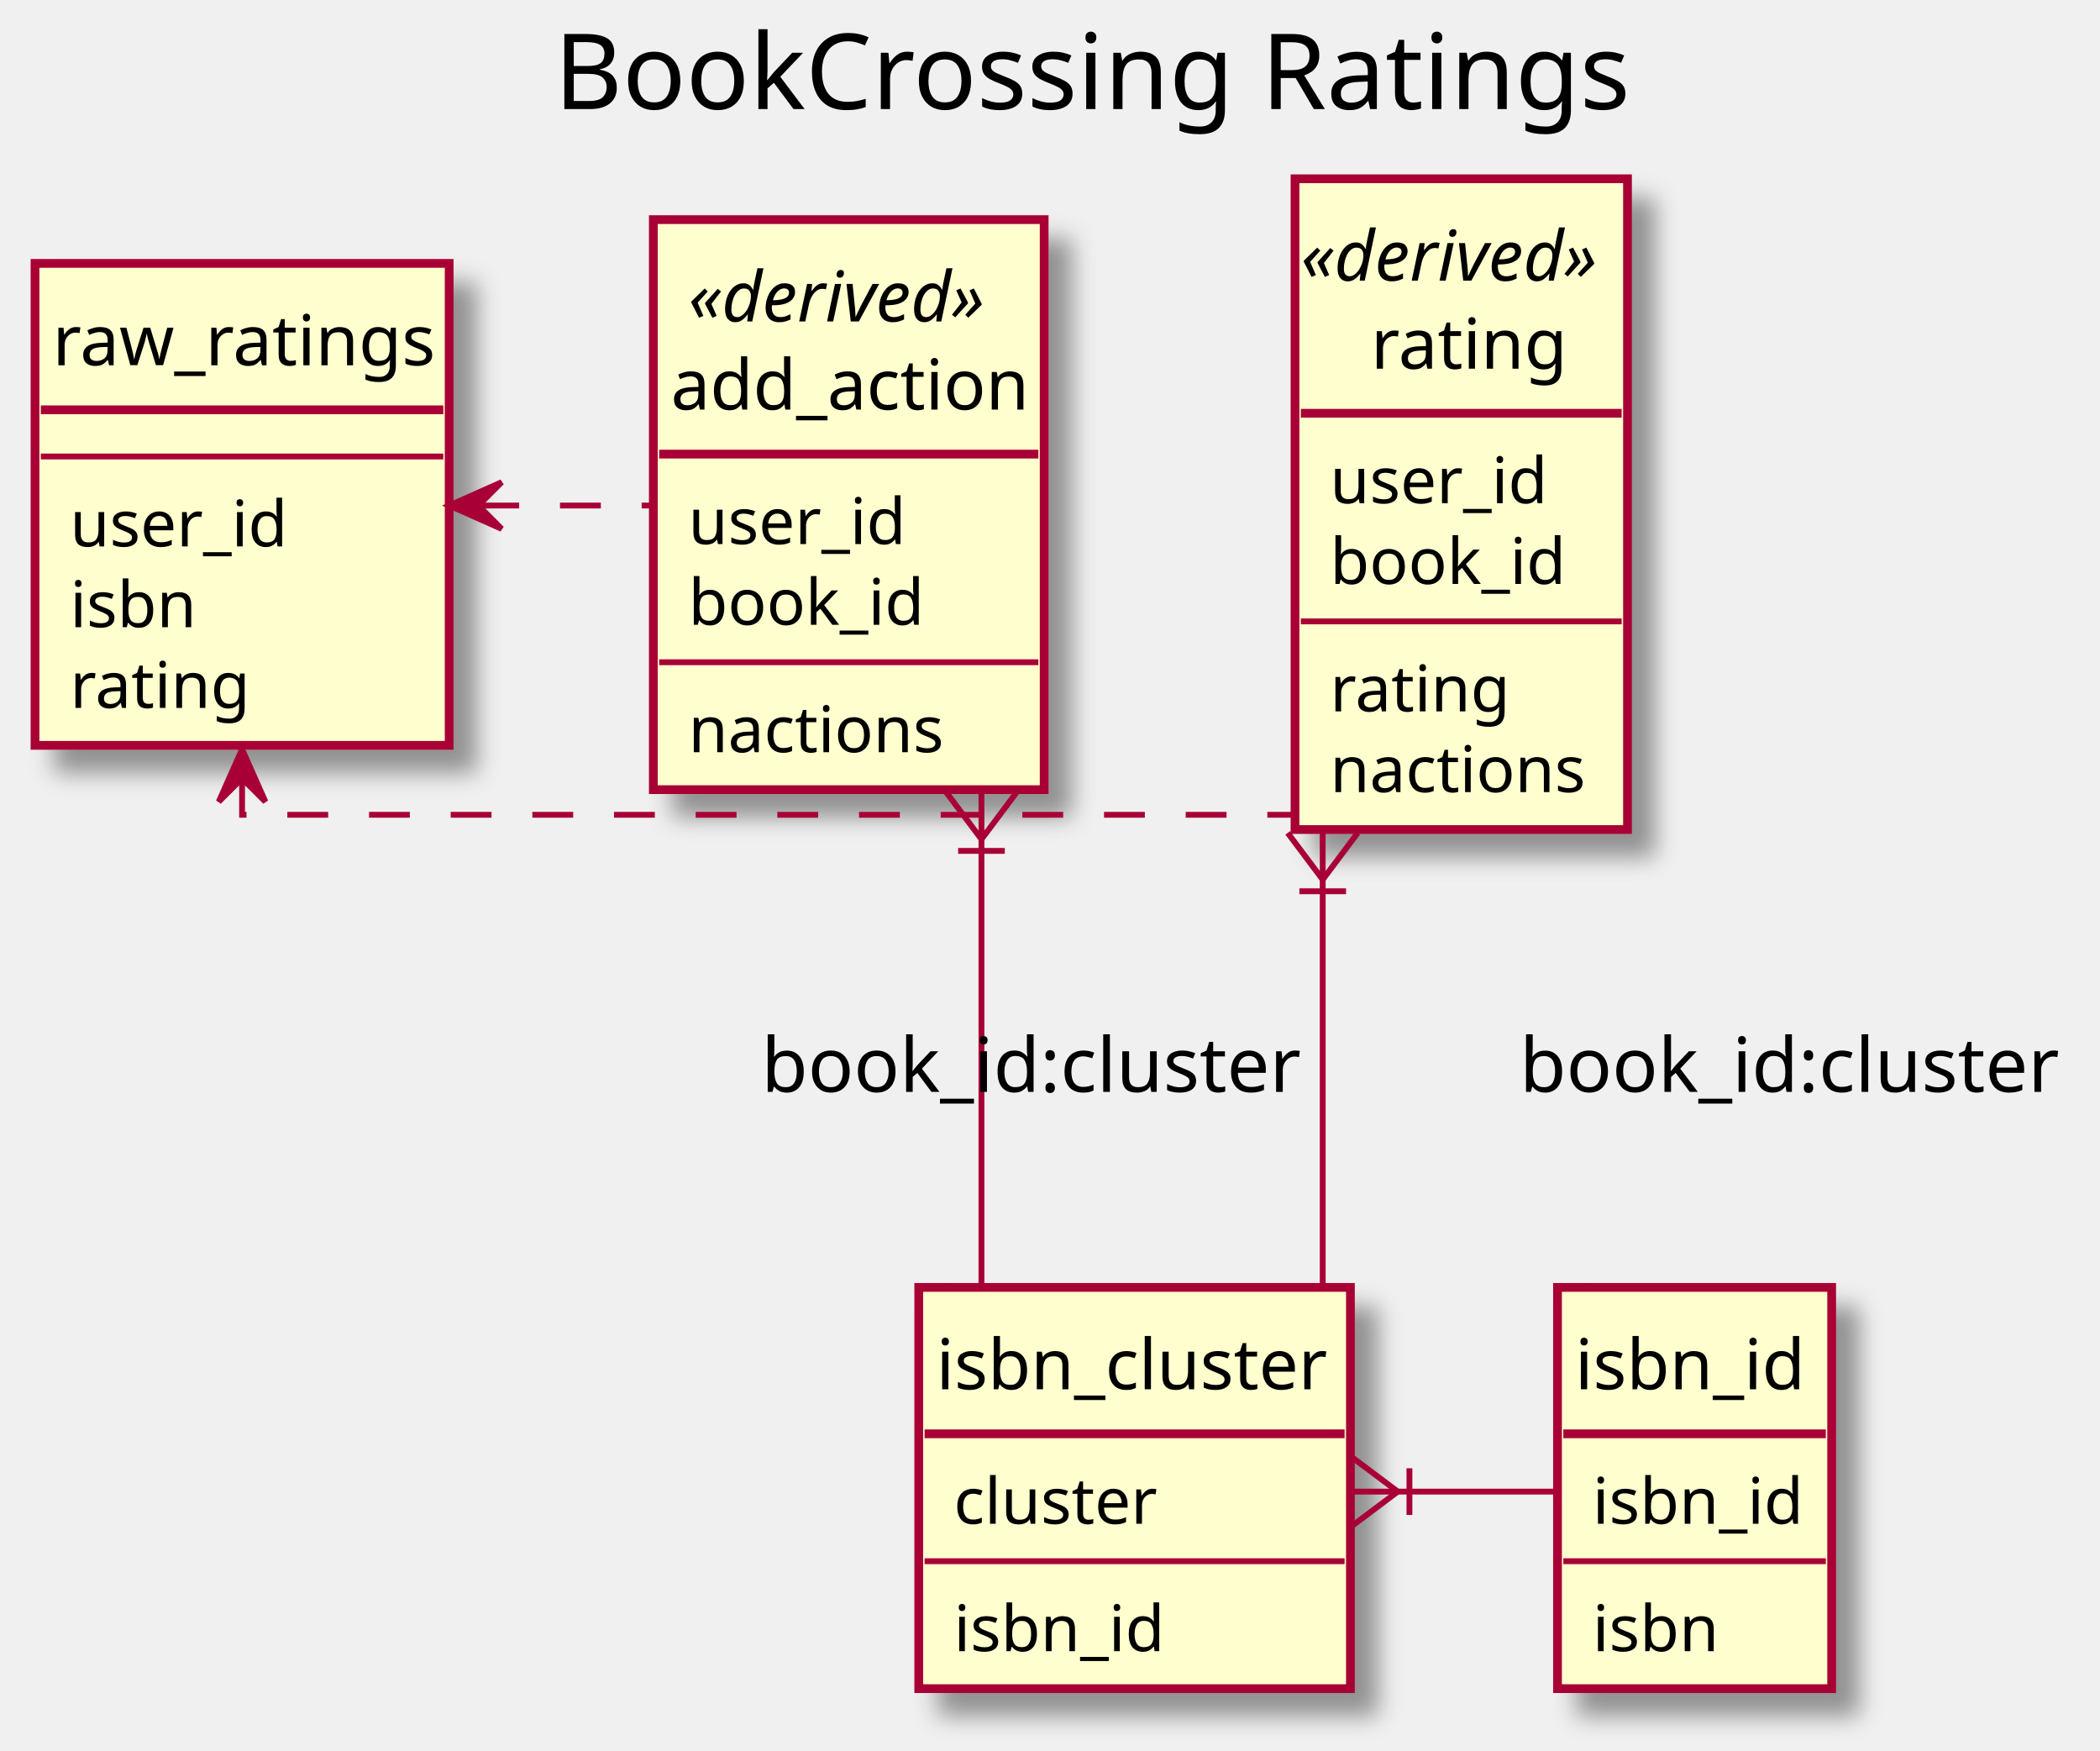
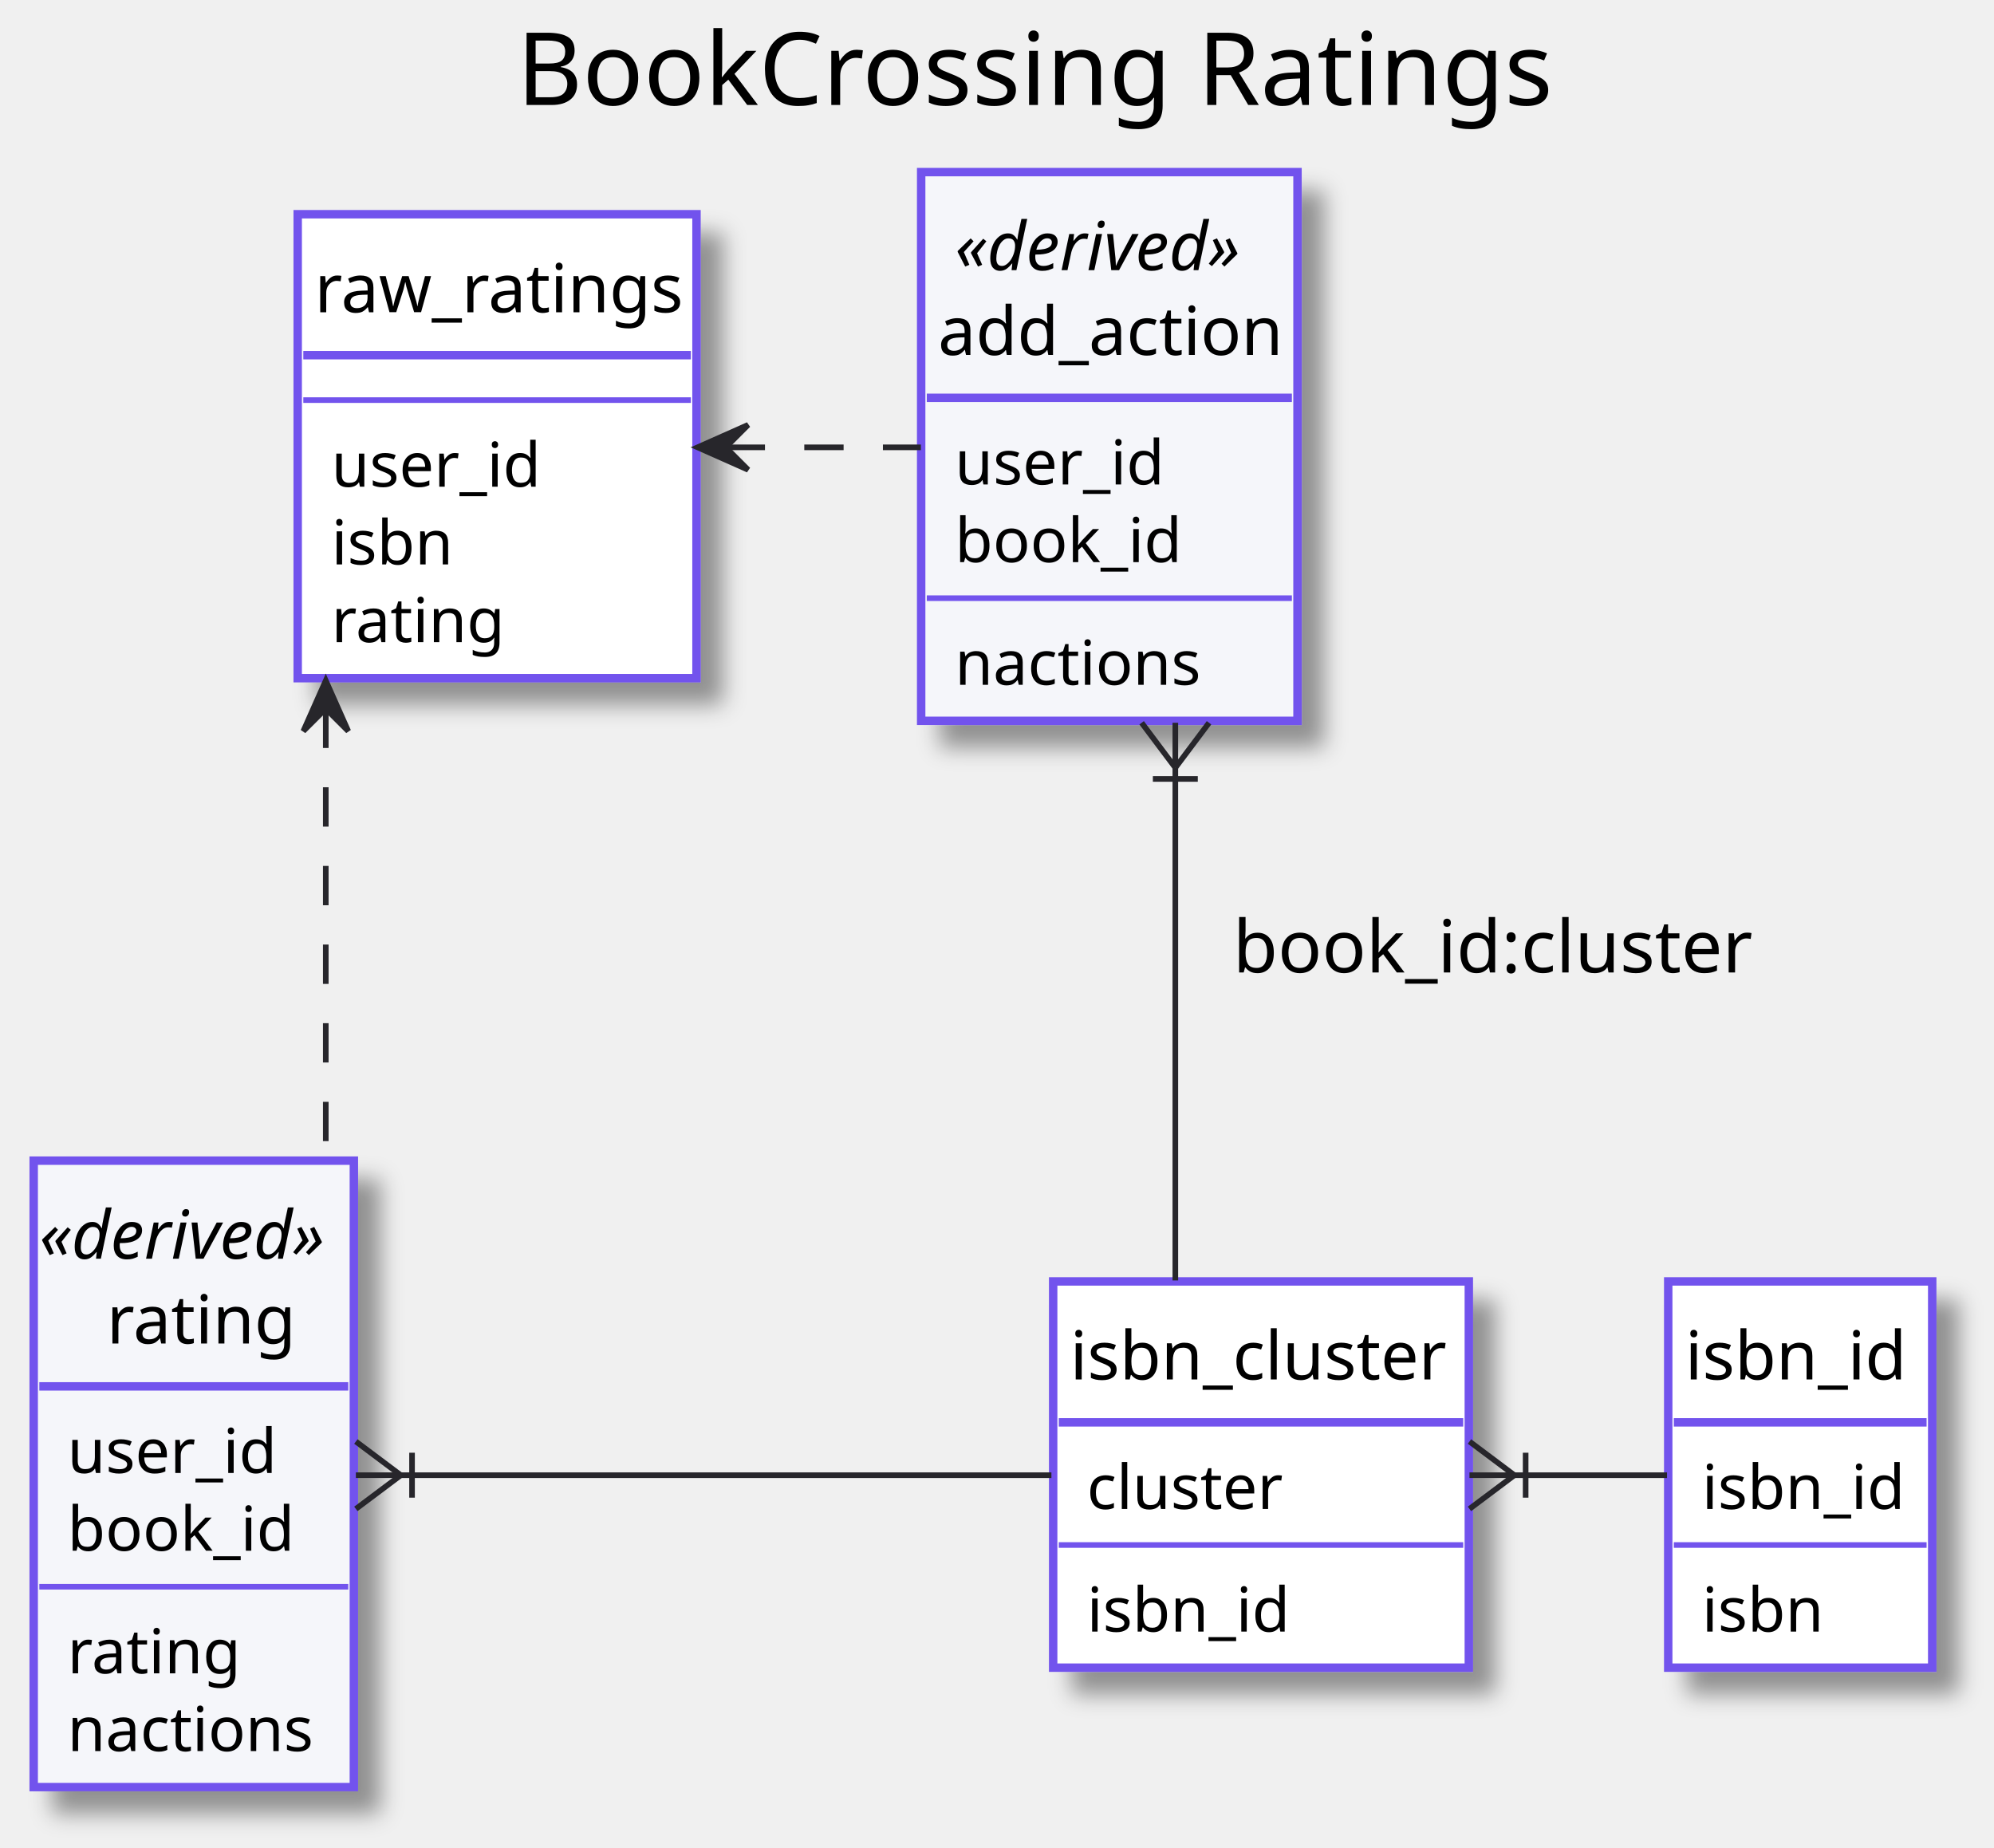
- <svg xmlns="http://www.w3.org/2000/svg" contentScriptType="application/ecmascript" contentStyleType="text/css" height="300px" preserveAspectRatio="none" style="width:360px;height:300px;" version="1.1" viewBox="0 0 360 300" width="360px" zoomAndPan="magnify">
+ <svg xmlns="http://www.w3.org/2000/svg" contentScriptType="application/ecmascript" contentStyleType="text/css" height="329px" preserveAspectRatio="none" style="width:355px;height:329px;" version="1.1" viewBox="0 0 355 329" width="355px" zoomAndPan="magnify">
  <defs>
-     <filter height="300%" id="fwzalpxvgkn7a" width="300%" x="-1" y="-1">
+     <filter height="300%" id="fkvfcae14d96e" width="300%" x="-1" y="-1">
      <feGaussianBlur result="blurOut" stdDeviation="2.0" />
      <feColorMatrix in="blurOut" result="blurOut2" type="matrix" values="0 0 0 0 0 0 0 0 0 0 0 0 0 0 0 0 0 0 .4 0" />
      <feOffset dx="4.0" dy="4.0" in="blurOut2" result="blurOut3" />
      <feBlend in="SourceGraphic" in2="blurOut3" mode="normal" />
    </filter>
  </defs>
  <g>
-     <text fill="#000000" font-family="sans-serif" font-size="18" lengthAdjust="spacingAndGlyphs" textLength="178" x="95" y="18.686">BookCrossing Ratings</text>
-     <rect fill="#FEFECE" filter="url(#fwzalpxvgkn7a)" height="68.766" id="isbn_id" style="stroke: #A80036; stroke-width: 1.5;" width="47" x="267" y="220.641" />
-     <text fill="#000000" font-family="sans-serif" font-size="12" lengthAdjust="spacingAndGlyphs" textLength="41" x="270" y="238.098">isbn_id</text>
-     <line style="stroke: #A80036; stroke-width: 1.5;" x1="268" x2="313" y1="245.734" y2="245.734" />
-     <text fill="#000000" font-family="sans-serif" font-size="11" lengthAdjust="spacingAndGlyphs" textLength="34" x="273" y="261.153">isbn_id</text>
-     <line style="stroke: #A80036; stroke-width: 1.0;" x1="268" x2="313" y1="267.57" y2="267.57" />
-     <text fill="#000000" font-family="sans-serif" font-size="11" lengthAdjust="spacingAndGlyphs" textLength="20" x="273" y="282.989">isbn</text>
-     <rect fill="#FEFECE" filter="url(#fwzalpxvgkn7a)" height="68.766" id="isbn_cluster" style="stroke: #A80036; stroke-width: 1.5;" width="74" x="157.5" y="220.641" />
-     <text fill="#000000" font-family="sans-serif" font-size="12" lengthAdjust="spacingAndGlyphs" textLength="68" x="160.5" y="238.098">isbn_cluster</text>
-     <line style="stroke: #A80036; stroke-width: 1.5;" x1="158.5" x2="230.5" y1="245.734" y2="245.734" />
-     <text fill="#000000" font-family="sans-serif" font-size="11" lengthAdjust="spacingAndGlyphs" textLength="33" x="163.5" y="261.153">cluster</text>
-     <line style="stroke: #A80036; stroke-width: 1.0;" x1="158.5" x2="230.5" y1="267.57" y2="267.57" />
-     <text fill="#000000" font-family="sans-serif" font-size="11" lengthAdjust="spacingAndGlyphs" textLength="34" x="163.5" y="282.989">isbn_id</text>
-     <rect fill="#FEFECE" filter="url(#fwzalpxvgkn7a)" height="82.602" id="raw_ratings" style="stroke: #A80036; stroke-width: 1.5;" width="71" x="6" y="45.141" />
-     <text fill="#000000" font-family="sans-serif" font-size="12" lengthAdjust="spacingAndGlyphs" textLength="65" x="9" y="62.598">raw_ratings</text>
-     <line style="stroke: #A80036; stroke-width: 1.5;" x1="7" x2="76" y1="70.234" y2="70.234" />
-     <line style="stroke: #A80036; stroke-width: 1.0;" x1="7" x2="76" y1="78.234" y2="78.234" />
-     <text fill="#000000" font-family="sans-serif" font-size="11" lengthAdjust="spacingAndGlyphs" textLength="36" x="12" y="93.653">user_id</text>
-     <text fill="#000000" font-family="sans-serif" font-size="11" lengthAdjust="spacingAndGlyphs" textLength="20" x="12" y="107.489">isbn</text>
-     <text fill="#000000" font-family="sans-serif" font-size="11" lengthAdjust="spacingAndGlyphs" textLength="27" x="12" y="121.325">rating</text>
-     <rect fill="#FEFECE" filter="url(#fwzalpxvgkn7a)" height="111.531" id="rating" style="stroke: #A80036; stroke-width: 1.5;" width="57" x="222" y="30.641" />
-     <text fill="#000000" font-family="sans-serif" font-size="12" font-style="italic" lengthAdjust="spacingAndGlyphs" textLength="55" x="223" y="48.098">«derived»</text>
-     <text fill="#000000" font-family="sans-serif" font-size="12" lengthAdjust="spacingAndGlyphs" textLength="31" x="235" y="63.191">rating</text>
-     <line style="stroke: #A80036; stroke-width: 1.5;" x1="223" x2="278" y1="70.828" y2="70.828" />
-     <text fill="#000000" font-family="sans-serif" font-size="11" lengthAdjust="spacingAndGlyphs" textLength="36" x="228" y="86.247">user_id</text>
-     <text fill="#000000" font-family="sans-serif" font-size="11" lengthAdjust="spacingAndGlyphs" textLength="37" x="228" y="100.083">book_id</text>
-     <line style="stroke: #A80036; stroke-width: 1.0;" x1="223" x2="278" y1="106.5" y2="106.5" />
-     <text fill="#000000" font-family="sans-serif" font-size="11" lengthAdjust="spacingAndGlyphs" textLength="27" x="228" y="121.919">rating</text>
-     <text fill="#000000" font-family="sans-serif" font-size="11" lengthAdjust="spacingAndGlyphs" textLength="41" x="228" y="135.755">nactions</text>
-     <rect fill="#FEFECE" filter="url(#fwzalpxvgkn7a)" height="97.695" id="add_action" style="stroke: #A80036; stroke-width: 1.5;" width="67" x="112" y="37.641" />
-     <text fill="#000000" font-family="sans-serif" font-size="12" font-style="italic" lengthAdjust="spacingAndGlyphs" textLength="55" x="118" y="55.098">«derived»</text>
-     <text fill="#000000" font-family="sans-serif" font-size="12" lengthAdjust="spacingAndGlyphs" textLength="61" x="115" y="70.191">add_action</text>
-     <line style="stroke: #A80036; stroke-width: 1.5;" x1="113" x2="178" y1="77.828" y2="77.828" />
-     <text fill="#000000" font-family="sans-serif" font-size="11" lengthAdjust="spacingAndGlyphs" textLength="36" x="118" y="93.247">user_id</text>
-     <text fill="#000000" font-family="sans-serif" font-size="11" lengthAdjust="spacingAndGlyphs" textLength="37" x="118" y="107.083">book_id</text>
-     <line style="stroke: #A80036; stroke-width: 1.0;" x1="113" x2="178" y1="113.5" y2="113.5" />
-     <text fill="#000000" font-family="sans-serif" font-size="11" lengthAdjust="spacingAndGlyphs" textLength="41" x="118" y="128.919">nactions</text>
-     <path d="M239.616,255.641 C239.616,255.641 266.785,255.641 266.785,255.641 " fill="none" id="isbn_cluster&lt;-isbn_id" style="stroke: #A80036; stroke-width: 1.0;" />
-     <line style="stroke: #A80036; stroke-width: 1.0;" x1="239.616" x2="231.616" y1="255.641" y2="261.641" />
-     <line style="stroke: #A80036; stroke-width: 1.0;" x1="239.616" x2="231.616" y1="255.641" y2="249.641" />
-     <line style="stroke: #A80036; stroke-width: 1.0;" x1="239.616" x2="231.616" y1="255.641" y2="255.641" />
-     <line style="stroke: #A80036; stroke-width: 1.0;" x1="241.616" x2="241.616" y1="259.641" y2="251.641" />
-     <path d="M41.5,133.401 C41.5,133.401 41.5,139.641 41.5,139.641 C41.5,139.641 164.638,139.641 221.878,139.641 " fill="none" id="raw_ratings&lt;-rating" style="stroke: #A80036; stroke-width: 1.0; stroke-dasharray: 7.0,7.0;" />
-     <polygon fill="#A80036" points="41.5,128.401,37.5,137.401,41.5,133.401,45.5,137.401,41.5,128.401" style="stroke: #A80036; stroke-width: 1.0;" />
-     <path d="M82,86.641 C82,86.641 111.914,86.641 111.914,86.641 " fill="none" id="raw_ratings&lt;-add_action" style="stroke: #A80036; stroke-width: 1.0; stroke-dasharray: 7.0,7.0;" />
-     <polygon fill="#A80036" points="77,86.641,86,90.641,82,86.641,86,82.641,77,86.641" style="stroke: #A80036; stroke-width: 1.0;" />
-     <path d="M226.75,150.749 C226.75,150.749 226.75,220.374 226.75,220.374 " fill="none" id="rating&lt;-isbn_cluster" style="stroke: #A80036; stroke-width: 1.0;" />
-     <line style="stroke: #A80036; stroke-width: 1.0;" x1="226.75" x2="220.75" y1="150.749" y2="142.749" />
-     <line style="stroke: #A80036; stroke-width: 1.0;" x1="226.75" x2="232.75" y1="150.749" y2="142.749" />
-     <line style="stroke: #A80036; stroke-width: 1.0;" x1="226.75" x2="226.75" y1="150.749" y2="142.749" />
-     <line style="stroke: #A80036; stroke-width: 1.0;" x1="222.75" x2="230.75" y1="152.749" y2="152.749" />
-     <text fill="#000000" font-family="sans-serif" font-size="13" lengthAdjust="spacingAndGlyphs" textLength="88" x="260.5" y="187.136">book_id:cluster</text>
-     <path d="M168.25,143.831 C168.25,143.831 168.25,220.604 168.25,220.604 " fill="none" id="add_action&lt;-isbn_cluster" style="stroke: #A80036; stroke-width: 1.0;" />
-     <line style="stroke: #A80036; stroke-width: 1.0;" x1="168.25" x2="162.25" y1="143.831" y2="135.831" />
-     <line style="stroke: #A80036; stroke-width: 1.0;" x1="168.25" x2="174.25" y1="143.831" y2="135.831" />
-     <line style="stroke: #A80036; stroke-width: 1.0;" x1="168.25" x2="168.25" y1="143.831" y2="135.831" />
-     <line style="stroke: #A80036; stroke-width: 1.0;" x1="164.25" x2="172.25" y1="145.831" y2="145.831" />
-     <text fill="#000000" font-family="sans-serif" font-size="13" lengthAdjust="spacingAndGlyphs" textLength="88" x="130.5" y="187.136">book_id:cluster</text>
+     <text fill="#000000" font-family="sans-serif" font-size="18" lengthAdjust="spacingAndGlyphs" textLength="178" x="92" y="18.686">BookCrossing Ratings</text>
+     <rect fill="#FFFFFF" filter="url(#fkvfcae14d96e)" height="68.766" id="isbn_id" style="stroke: #7253ED; stroke-width: 1.5;" width="47" x="297" y="228.141" />
+     <text fill="#000000" font-family="sans-serif" font-size="12" lengthAdjust="spacingAndGlyphs" textLength="41" x="300" y="245.598">isbn_id</text>
+     <line style="stroke: #7253ED; stroke-width: 1.5;" x1="298" x2="343" y1="253.234" y2="253.234" />
+     <text fill="#000000" font-family="sans-serif" font-size="11" lengthAdjust="spacingAndGlyphs" textLength="34" x="303" y="268.653">isbn_id</text>
+     <line style="stroke: #7253ED; stroke-width: 1.0;" x1="298" x2="343" y1="275.07" y2="275.07" />
+     <text fill="#000000" font-family="sans-serif" font-size="11" lengthAdjust="spacingAndGlyphs" textLength="20" x="303" y="290.489">isbn</text>
+     <rect fill="#FFFFFF" filter="url(#fkvfcae14d96e)" height="68.766" id="isbn_cluster" style="stroke: #7253ED; stroke-width: 1.5;" width="74" x="187.5" y="228.141" />
+     <text fill="#000000" font-family="sans-serif" font-size="12" lengthAdjust="spacingAndGlyphs" textLength="68" x="190.5" y="245.598">isbn_cluster</text>
+     <line style="stroke: #7253ED; stroke-width: 1.5;" x1="188.5" x2="260.5" y1="253.234" y2="253.234" />
+     <text fill="#000000" font-family="sans-serif" font-size="11" lengthAdjust="spacingAndGlyphs" textLength="33" x="193.5" y="268.653">cluster</text>
+     <line style="stroke: #7253ED; stroke-width: 1.0;" x1="188.5" x2="260.5" y1="275.07" y2="275.07" />
+     <text fill="#000000" font-family="sans-serif" font-size="11" lengthAdjust="spacingAndGlyphs" textLength="34" x="193.5" y="290.489">isbn_id</text>
+     <rect fill="#FFFFFF" filter="url(#fkvfcae14d96e)" height="82.602" id="raw_ratings" style="stroke: #7253ED; stroke-width: 1.5;" width="71" x="53" y="38.141" />
+     <text fill="#000000" font-family="sans-serif" font-size="12" lengthAdjust="spacingAndGlyphs" textLength="65" x="56" y="55.598">raw_ratings</text>
+     <line style="stroke: #7253ED; stroke-width: 1.5;" x1="54" x2="123" y1="63.234" y2="63.234" />
+     <line style="stroke: #7253ED; stroke-width: 1.0;" x1="54" x2="123" y1="71.234" y2="71.234" />
+     <text fill="#000000" font-family="sans-serif" font-size="11" lengthAdjust="spacingAndGlyphs" textLength="36" x="59" y="86.653">user_id</text>
+     <text fill="#000000" font-family="sans-serif" font-size="11" lengthAdjust="spacingAndGlyphs" textLength="20" x="59" y="100.489">isbn</text>
+     <text fill="#000000" font-family="sans-serif" font-size="11" lengthAdjust="spacingAndGlyphs" textLength="27" x="59" y="114.325">rating</text>
+     <rect fill="#F5F6FA" filter="url(#fkvfcae14d96e)" height="111.531" id="rating" style="stroke: #7253ED; stroke-width: 1.5;" width="57" x="6" y="206.641" />
+     <text fill="#000000" font-family="sans-serif" font-size="12" font-style="italic" lengthAdjust="spacingAndGlyphs" textLength="55" x="7" y="224.098">«derived»</text>
+     <text fill="#000000" font-family="sans-serif" font-size="12" lengthAdjust="spacingAndGlyphs" textLength="31" x="19" y="239.191">rating</text>
+     <line style="stroke: #7253ED; stroke-width: 1.5;" x1="7" x2="62" y1="246.828" y2="246.828" />
+     <text fill="#000000" font-family="sans-serif" font-size="11" lengthAdjust="spacingAndGlyphs" textLength="36" x="12" y="262.247">user_id</text>
+     <text fill="#000000" font-family="sans-serif" font-size="11" lengthAdjust="spacingAndGlyphs" textLength="37" x="12" y="276.083">book_id</text>
+     <line style="stroke: #7253ED; stroke-width: 1.0;" x1="7" x2="62" y1="282.5" y2="282.5" />
+     <text fill="#000000" font-family="sans-serif" font-size="11" lengthAdjust="spacingAndGlyphs" textLength="27" x="12" y="297.919">rating</text>
+     <text fill="#000000" font-family="sans-serif" font-size="11" lengthAdjust="spacingAndGlyphs" textLength="41" x="12" y="311.755">nactions</text>
+     <rect fill="#F5F6FA" filter="url(#fkvfcae14d96e)" height="97.695" id="add_action" style="stroke: #7253ED; stroke-width: 1.5;" width="67" x="164" y="30.641" />
+     <text fill="#000000" font-family="sans-serif" font-size="12" font-style="italic" lengthAdjust="spacingAndGlyphs" textLength="55" x="170" y="48.098">«derived»</text>
+     <text fill="#000000" font-family="sans-serif" font-size="12" lengthAdjust="spacingAndGlyphs" textLength="61" x="167" y="63.191">add_action</text>
+     <line style="stroke: #7253ED; stroke-width: 1.5;" x1="165" x2="230" y1="70.828" y2="70.828" />
+     <text fill="#000000" font-family="sans-serif" font-size="11" lengthAdjust="spacingAndGlyphs" textLength="36" x="170" y="86.247">user_id</text>
+     <text fill="#000000" font-family="sans-serif" font-size="11" lengthAdjust="spacingAndGlyphs" textLength="37" x="170" y="100.083">book_id</text>
+     <line style="stroke: #7253ED; stroke-width: 1.0;" x1="165" x2="230" y1="106.5" y2="106.5" />
+     <text fill="#000000" font-family="sans-serif" font-size="11" lengthAdjust="spacingAndGlyphs" textLength="41" x="170" y="121.919">nactions</text>
+     <path d="M269.616,262.641 C269.616,262.641 296.785,262.641 296.785,262.641 " fill="none" id="isbn_cluster&lt;-isbn_id" style="stroke: #27262B; stroke-width: 1.0;" />
+     <line style="stroke: #27262B; stroke-width: 1.0;" x1="269.616" x2="261.616" y1="262.641" y2="268.641" />
+     <line style="stroke: #27262B; stroke-width: 1.0;" x1="269.616" x2="261.616" y1="262.641" y2="256.641" />
+     <line style="stroke: #27262B; stroke-width: 1.0;" x1="269.616" x2="261.616" y1="262.641" y2="262.641" />
+     <line style="stroke: #27262B; stroke-width: 1.0;" x1="271.616" x2="271.616" y1="266.641" y2="258.641" />
+     <path d="M58,126.167 C58,126.167 58,206.365 58,206.365 " fill="none" id="raw_ratings&lt;-rating" style="stroke: #27262B; stroke-width: 1.0; stroke-dasharray: 7.0,7.0;" />
+     <polygon fill="#27262B" points="58,121.167,54,130.167,58,126.167,62,130.167,58,121.167" style="stroke: #27262B; stroke-width: 1.0;" />
+     <path d="M129.191,79.641 C129.191,79.641 163.949,79.641 163.949,79.641 " fill="none" id="raw_ratings&lt;-add_action" style="stroke: #27262B; stroke-width: 1.0; stroke-dasharray: 7.0,7.0;" />
+     <polygon fill="#27262B" points="124.191,79.641,133.191,83.641,129.191,79.641,133.191,75.641,124.191,79.641" style="stroke: #27262B; stroke-width: 1.0;" />
+     <path d="M71.357,262.641 C71.357,262.641 187.187,262.641 187.187,262.641 " fill="none" id="rating&lt;-isbn_cluster" style="stroke: #27262B; stroke-width: 1.0;" />
+     <line style="stroke: #27262B; stroke-width: 1.0;" x1="71.357" x2="63.357" y1="262.641" y2="268.641" />
+     <line style="stroke: #27262B; stroke-width: 1.0;" x1="71.357" x2="63.357" y1="262.641" y2="256.641" />
+     <line style="stroke: #27262B; stroke-width: 1.0;" x1="71.357" x2="63.357" y1="262.641" y2="262.641" />
+     <line style="stroke: #27262B; stroke-width: 1.0;" x1="73.357" x2="73.357" y1="266.641" y2="258.641" />
+     <path d="M209.25,136.682 C209.25,136.682 209.25,227.964 209.25,227.964 " fill="none" id="add_action&lt;-isbn_cluster" style="stroke: #27262B; stroke-width: 1.0;" />
+     <line style="stroke: #27262B; stroke-width: 1.0;" x1="209.25" x2="203.25" y1="136.682" y2="128.682" />
+     <line style="stroke: #27262B; stroke-width: 1.0;" x1="209.25" x2="215.25" y1="136.682" y2="128.682" />
+     <line style="stroke: #27262B; stroke-width: 1.0;" x1="209.25" x2="209.25" y1="136.682" y2="128.682" />
+     <line style="stroke: #27262B; stroke-width: 1.0;" x1="205.25" x2="213.25" y1="138.682" y2="138.682" />
+     <text fill="#000000" font-family="sans-serif" font-size="13" lengthAdjust="spacingAndGlyphs" textLength="88" x="219.5" y="173.136">book_id:cluster</text>
  </g>
</svg>
